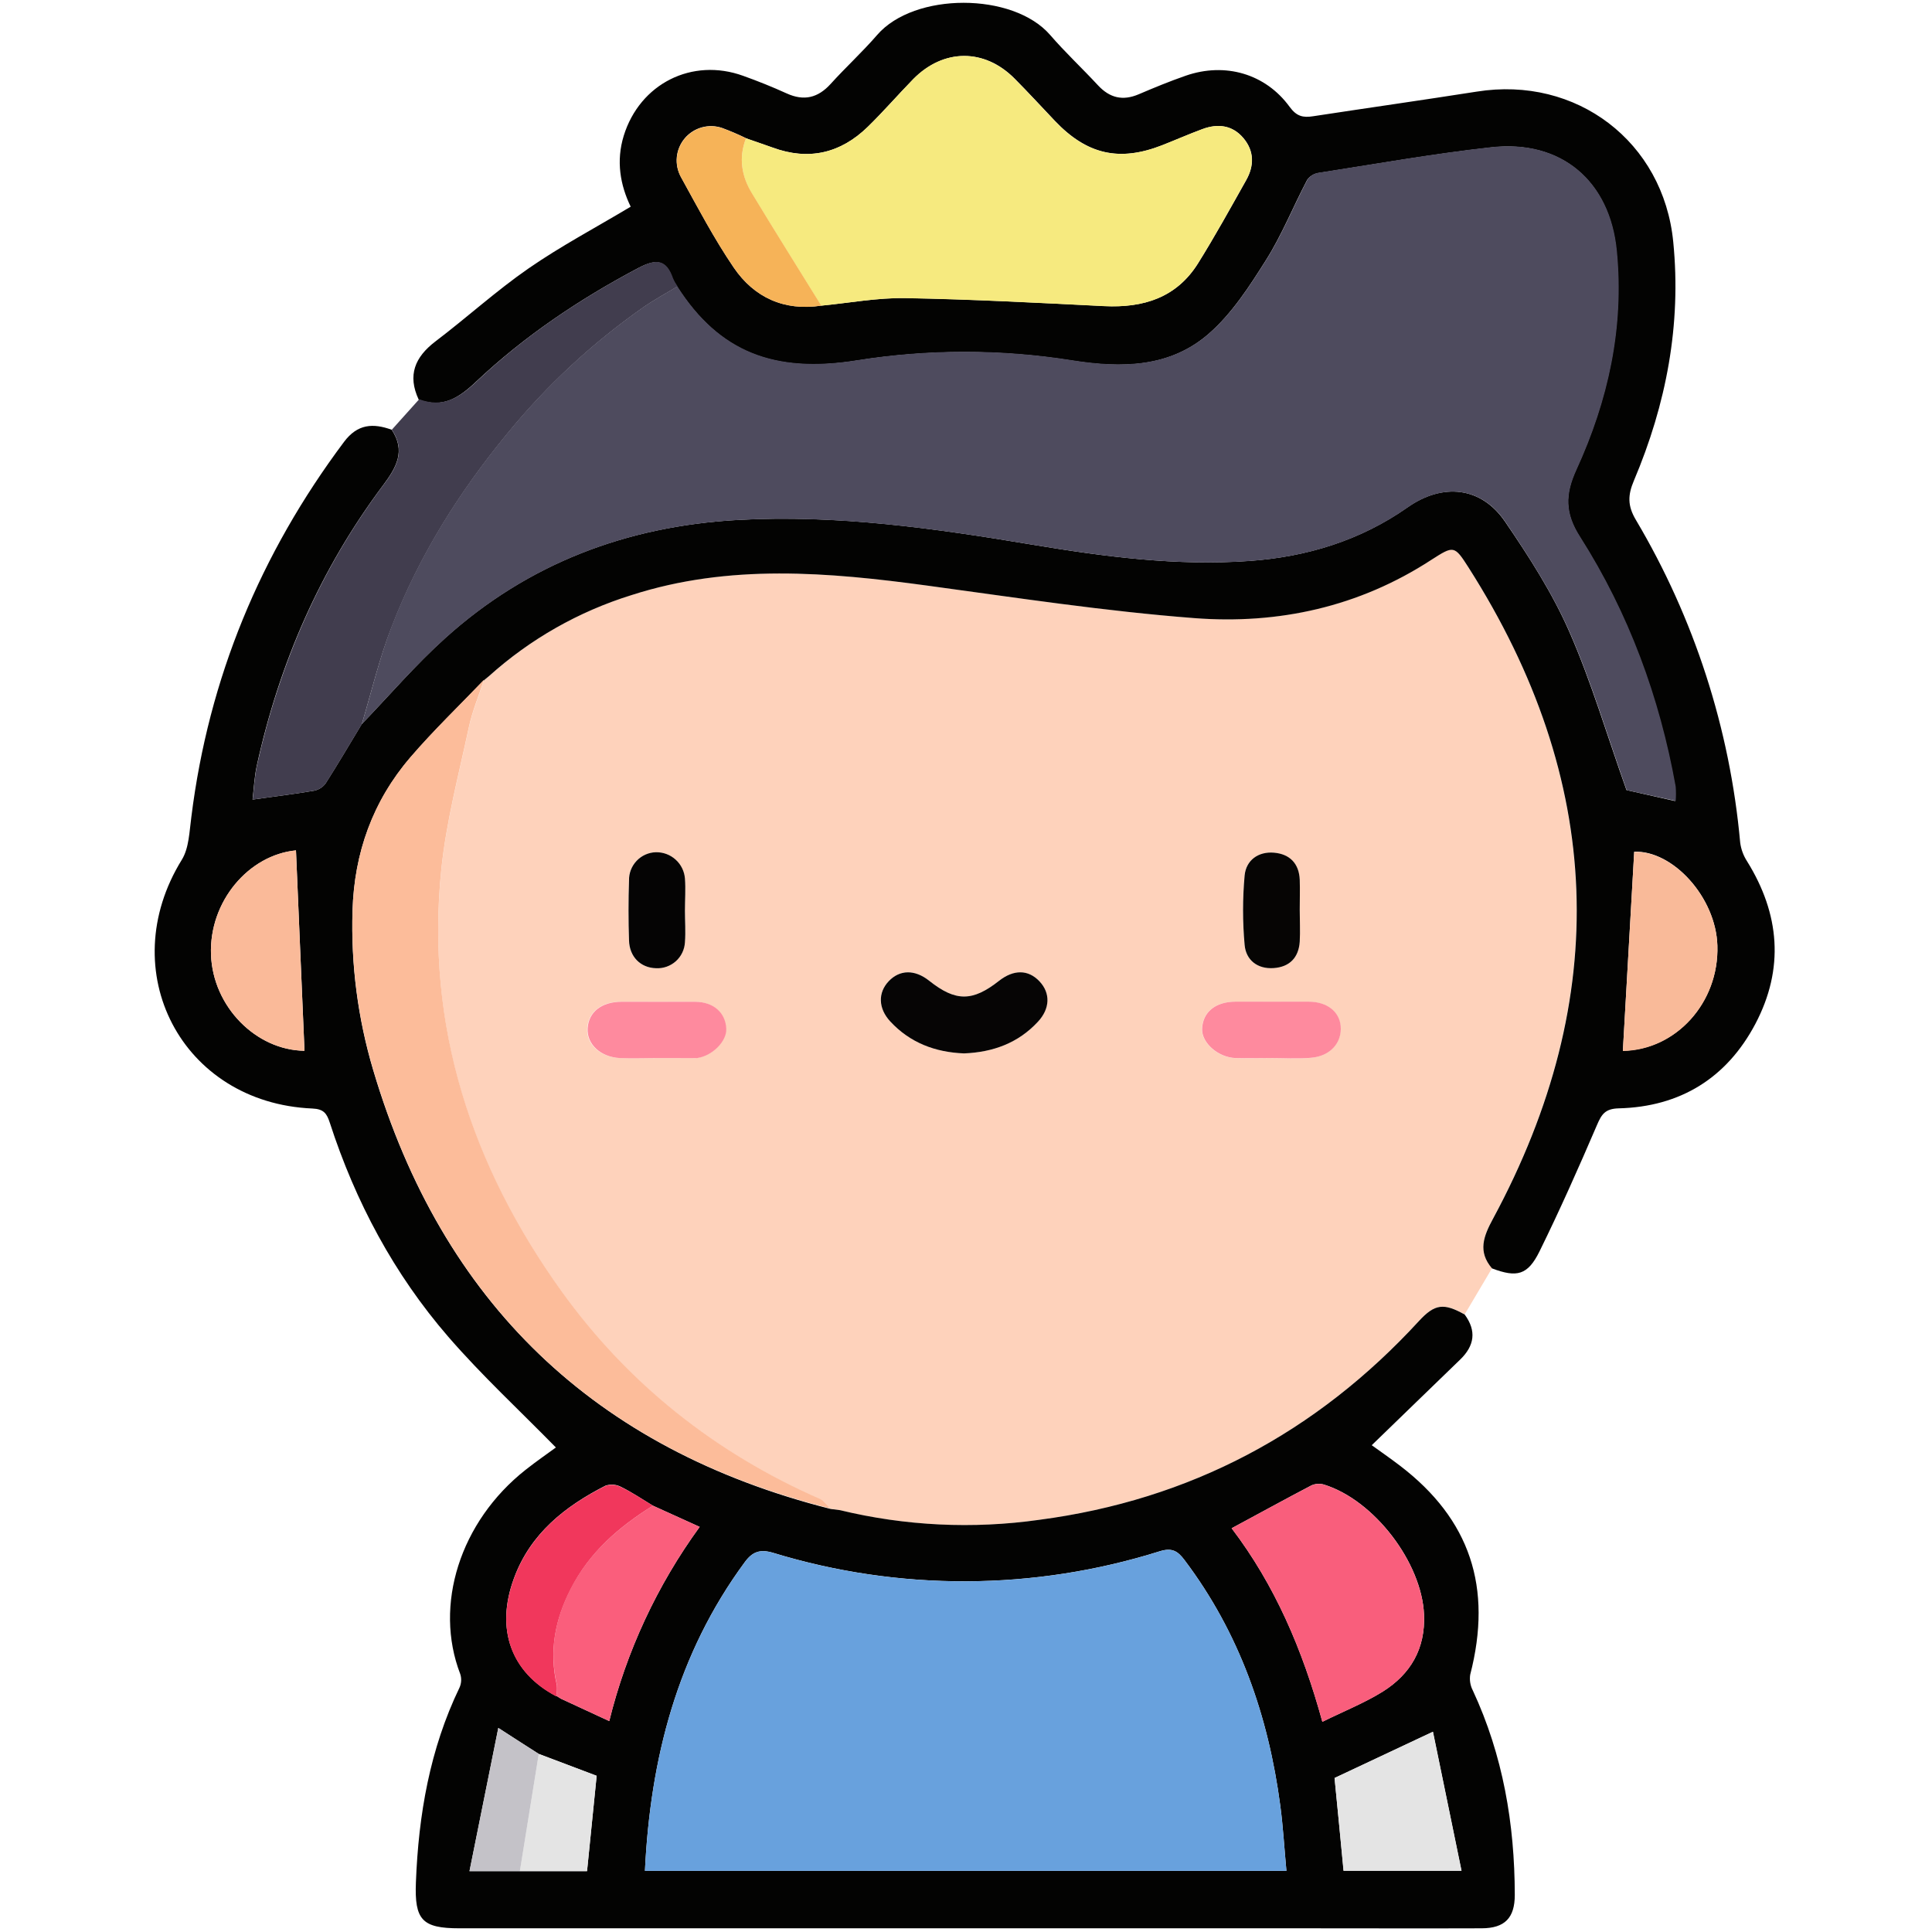
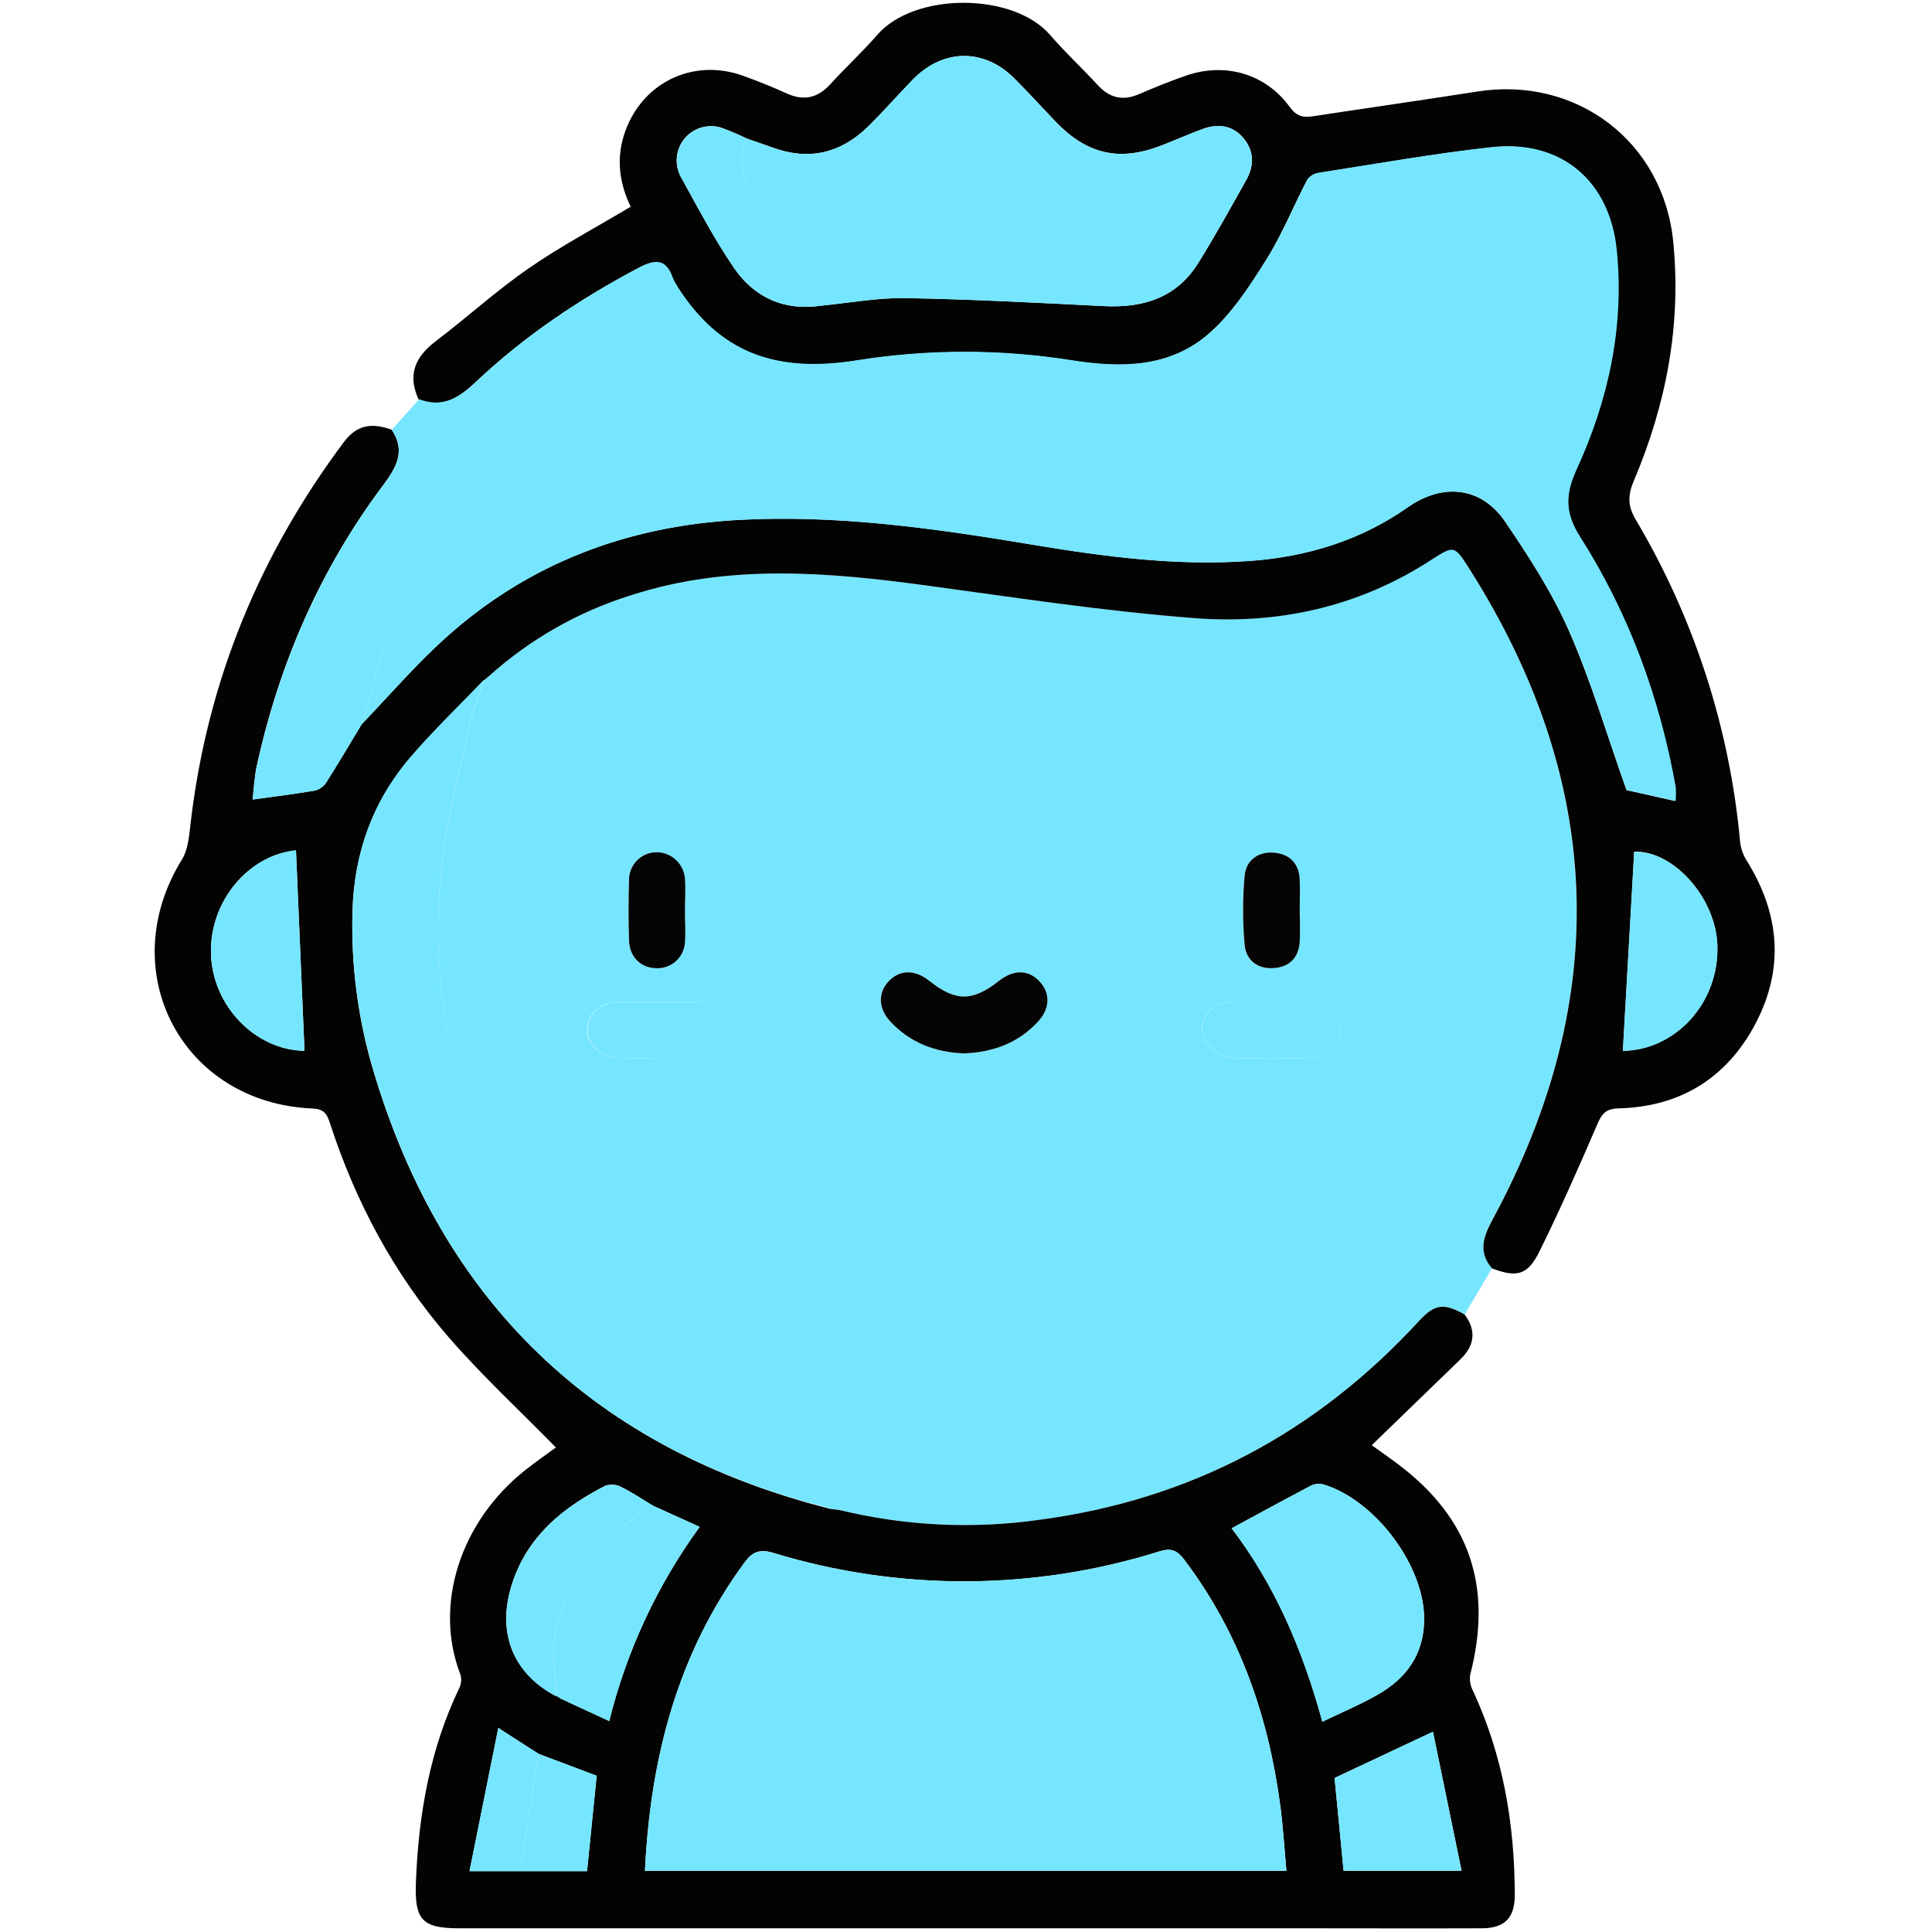
- <svg xmlns="http://www.w3.org/2000/svg" width="81" height="81" viewBox="0 0 81 81" fill="none">
-   <path d="M62.556 53.168C62.173 53.815 61.79 54.461 61.407 55.107C60.529 54.617 60.157 54.654 59.483 55.387C55.18 60.073 49.892 62.878 43.579 63.718C40.791 64.116 37.952 63.98 35.215 63.319L34.85 63.262L34.81 63.254C34.676 63.124 34.563 62.937 34.402 62.872C30.006 60.948 26.354 58.053 23.56 54.176C19.756 48.909 17.835 43.029 18.5 36.481C18.705 34.47 19.234 32.488 19.658 30.502C19.802 29.827 20.076 29.177 20.292 28.516L20.303 28.556V28.515L20.504 28.348C22.224 26.797 24.259 25.636 26.47 24.947C30.569 23.625 34.712 23.985 38.887 24.551C42.607 25.056 46.327 25.625 50.068 25.912C53.592 26.183 56.971 25.437 59.997 23.473C60.938 22.861 60.965 22.839 61.563 23.79C67.231 32.688 67.603 41.796 62.588 51.092C62.2 51.815 61.946 52.465 62.556 53.168ZM40.418 44.164C41.621 44.116 42.682 43.731 43.516 42.832C44.023 42.289 44.037 41.618 43.579 41.138C43.121 40.658 42.496 40.636 41.888 41.116C40.778 41.999 40.065 42 38.957 41.116C38.35 40.632 37.738 40.64 37.264 41.13C36.79 41.62 36.816 42.273 37.324 42.821C38.163 43.722 39.22 44.118 40.418 44.164ZM53.219 44.36C53.796 44.36 54.376 44.398 54.95 44.351C55.765 44.283 56.262 43.717 56.202 43.021C56.15 42.409 55.625 42.002 54.86 41.997C53.836 41.991 52.812 41.991 51.789 41.997C50.945 41.997 50.415 42.439 50.393 43.143C50.376 43.73 51.063 44.335 51.802 44.362C52.279 44.381 52.753 44.36 53.225 44.36H53.219ZM27.541 44.36H29.036C29.089 44.364 29.142 44.364 29.195 44.36C29.829 44.281 30.463 43.664 30.433 43.135C30.406 42.452 29.892 42.003 29.112 41.997C28.089 41.991 27.067 41.991 26.045 41.997C25.204 41.997 24.665 42.428 24.619 43.118C24.582 43.771 25.15 44.313 25.964 44.357C26.505 44.381 27.03 44.359 27.554 44.36H27.541ZM54.487 38.142C54.487 37.722 54.501 37.302 54.487 36.884C54.459 36.199 54.053 35.803 53.409 35.747C52.766 35.692 52.236 36.064 52.176 36.708C52.09 37.674 52.09 38.646 52.176 39.612C52.232 40.246 52.709 40.631 53.39 40.586C54.072 40.542 54.443 40.149 54.487 39.477C54.516 39.035 54.492 38.588 54.492 38.142H54.487ZM28.711 38.168C28.711 37.722 28.746 37.274 28.711 36.831C28.687 36.527 28.547 36.244 28.32 36.039C28.094 35.834 27.798 35.724 27.492 35.73C27.187 35.739 26.897 35.868 26.686 36.09C26.475 36.312 26.361 36.608 26.367 36.914C26.34 37.753 26.34 38.592 26.367 39.431C26.389 40.125 26.854 40.575 27.497 40.593C27.648 40.601 27.8 40.58 27.942 40.529C28.085 40.479 28.217 40.401 28.329 40.301C28.442 40.2 28.534 40.077 28.599 39.941C28.665 39.804 28.703 39.657 28.711 39.505C28.751 39.063 28.716 38.615 28.716 38.168H28.711Z" fill="#FED2BB" />
-   <path d="M35.215 63.314C37.952 63.977 40.79 64.114 43.579 63.718C49.892 62.883 55.18 60.073 59.483 55.392C60.157 54.658 60.529 54.622 61.407 55.112C61.913 55.8 61.818 56.422 61.216 57.003C59.987 58.188 58.765 59.38 57.511 60.591C57.868 60.849 58.288 61.139 58.694 61.449C61.634 63.696 62.585 66.548 61.639 70.212C61.604 70.437 61.642 70.668 61.747 70.87C63.015 73.592 63.503 76.468 63.508 79.445C63.508 80.41 63.089 80.841 62.122 80.845C59.648 80.854 57.175 80.845 54.701 80.845H19.258C17.7 80.845 17.375 80.496 17.437 78.919C17.546 76.085 18.02 73.335 19.265 70.754C19.346 70.574 19.357 70.369 19.295 70.181C18.185 67.302 19.279 63.798 22.038 61.621C22.487 61.266 22.959 60.941 23.306 60.686C21.783 59.131 20.197 57.665 18.791 56.041C16.518 53.413 14.901 50.382 13.828 47.072C13.701 46.684 13.576 46.495 13.091 46.475C7.608 46.236 4.744 40.704 7.622 36.047C7.928 35.551 7.939 34.856 8.023 34.245C8.748 28.431 10.916 23.213 14.421 18.529C14.991 17.767 15.641 17.736 16.421 18.017C17.02 18.908 16.616 19.602 16.06 20.347C13.427 23.863 11.713 27.797 10.77 32.084C10.664 32.56 10.643 33.067 10.588 33.522C11.53 33.39 12.357 33.289 13.176 33.149C13.367 33.109 13.537 32.999 13.652 32.842C14.172 32.027 14.663 31.19 15.164 30.361C16.327 29.152 17.424 27.868 18.669 26.747C22.138 23.62 26.277 22.061 30.916 21.799C35.086 21.563 39.195 22.152 43.291 22.836C46.302 23.338 49.325 23.736 52.384 23.517C54.779 23.346 57.028 22.664 59.017 21.266C60.485 20.238 62.097 20.399 63.1 21.869C64.104 23.338 65.085 24.863 65.795 26.486C66.727 28.61 67.38 30.854 68.191 33.124L70.231 33.584C70.248 33.383 70.248 33.182 70.231 32.981C69.556 29.244 68.269 25.724 66.234 22.52C65.6 21.514 65.608 20.735 66.075 19.697C67.405 16.792 68.08 13.742 67.765 10.515C67.494 7.608 65.462 5.849 62.514 6.182C60.092 6.45 57.687 6.879 55.278 7.253C55.183 7.267 55.092 7.3 55.01 7.35C54.929 7.4 54.858 7.466 54.803 7.545C54.219 8.654 53.75 9.838 53.083 10.897C52.39 11.997 51.656 13.138 50.693 13.982C49.057 15.419 47.03 15.446 44.947 15.118C41.954 14.641 38.905 14.641 35.912 15.118C32.466 15.671 30.147 14.777 28.386 12.019C28.312 11.913 28.248 11.799 28.196 11.68C27.925 10.872 27.488 10.856 26.77 11.233C24.3 12.539 21.994 14.086 19.965 15.998C19.236 16.689 18.556 17.128 17.553 16.751C17.077 15.73 17.394 14.972 18.256 14.314C19.575 13.314 20.804 12.192 22.162 11.252C23.52 10.312 24.983 9.54 26.442 8.665C26.001 7.757 25.825 6.747 26.151 5.69C26.827 3.508 29.016 2.403 31.16 3.18C31.777 3.401 32.387 3.646 32.983 3.917C33.707 4.246 34.291 4.105 34.822 3.522C35.456 2.821 36.159 2.178 36.779 1.461C38.333 -0.331 42.466 -0.33 44.023 1.461C44.657 2.195 45.373 2.864 46.034 3.577C46.526 4.107 47.071 4.238 47.74 3.953C48.408 3.668 49.046 3.405 49.715 3.173C51.36 2.603 53.054 3.086 54.07 4.482C54.362 4.882 54.633 4.939 55.05 4.874C57.336 4.525 59.624 4.2 61.908 3.842C66.096 3.17 69.742 5.942 70.152 10.144C70.496 13.617 69.857 16.95 68.504 20.146C68.244 20.759 68.231 21.203 68.588 21.802C71.034 25.927 72.527 30.547 72.958 35.324C72.994 35.604 73.093 35.872 73.246 36.109C74.62 38.318 74.814 40.61 73.596 42.924C72.395 45.199 70.444 46.404 67.865 46.468C67.293 46.484 67.147 46.717 66.952 47.172C66.188 48.951 65.402 50.724 64.546 52.462C64.05 53.468 63.595 53.571 62.555 53.179C61.946 52.471 62.2 51.826 62.595 51.095C67.61 41.799 67.237 32.691 61.569 23.793C60.971 22.855 60.945 22.872 60.003 23.476C56.977 25.445 53.598 26.186 50.074 25.915C46.334 25.628 42.614 25.059 38.894 24.554C34.727 23.988 30.575 23.628 26.476 24.95C24.262 25.637 22.224 26.796 20.501 28.347L20.299 28.513V28.554L20.288 28.515C19.255 29.594 18.174 30.631 17.202 31.761C15.627 33.596 14.852 35.758 14.779 38.184C14.709 40.445 15.002 42.703 15.648 44.872C18.545 54.622 24.931 60.751 34.807 63.259L34.847 63.267L35.215 63.314ZM22.588 73.534C22.091 73.218 21.591 72.9 20.892 72.444C20.477 74.504 20.089 76.437 19.684 78.448H24.612C24.749 77.091 24.882 75.773 25.015 74.451L22.588 73.534ZM23.321 71.097L23.52 71.22L25.543 72.157C26.267 69.223 27.555 66.458 29.334 64.015L27.373 63.126C26.927 62.856 26.492 62.561 26.028 62.333C25.928 62.283 25.82 62.253 25.709 62.245C25.598 62.238 25.486 62.252 25.381 62.289C23.684 63.156 22.238 64.295 21.552 66.159C20.759 68.294 21.425 70.112 23.319 71.111L23.321 71.097ZM31.277 5.793C30.951 5.634 30.617 5.491 30.276 5.365C30.002 5.271 29.705 5.262 29.426 5.339C29.146 5.416 28.897 5.576 28.709 5.797C28.522 6.018 28.406 6.291 28.376 6.579C28.347 6.868 28.405 7.158 28.543 7.413C29.253 8.697 29.938 10.005 30.762 11.217C31.618 12.473 32.875 13.048 34.432 12.813C35.608 12.701 36.785 12.477 37.96 12.496C40.74 12.546 43.52 12.693 46.299 12.832C47.939 12.913 49.333 12.481 50.236 11.03C50.945 9.894 51.591 8.721 52.248 7.553C52.587 6.952 52.591 6.335 52.132 5.789C51.672 5.242 51.056 5.172 50.409 5.413C49.843 5.624 49.29 5.866 48.729 6.087C46.931 6.79 45.575 6.483 44.229 5.069C43.666 4.479 43.119 3.877 42.541 3.298C41.273 2.018 39.556 2.03 38.285 3.321C37.64 3.978 37.036 4.676 36.383 5.318C35.242 6.427 33.907 6.744 32.393 6.185C32.018 6.052 31.647 5.928 31.277 5.798V5.793ZM53.934 78.437C53.845 77.486 53.794 76.587 53.677 75.704C53.178 71.946 51.968 68.461 49.659 65.402C49.377 65.028 49.139 64.877 48.624 65.037C43.347 66.695 37.692 66.717 32.403 65.099C31.856 64.941 31.545 65.058 31.222 65.497C28.396 69.336 27.267 73.714 27.039 78.434L53.934 78.437ZM51.637 64.073C53.447 66.451 54.609 69.155 55.441 72.186C56.359 71.734 57.213 71.393 57.977 70.918C59.138 70.187 59.765 69.125 59.703 67.689C59.61 65.517 57.621 62.893 55.503 62.239C55.332 62.19 55.148 62.203 54.985 62.274C53.875 62.856 52.782 63.458 51.637 64.073ZM12.766 44.054C12.645 41.217 12.527 38.429 12.409 35.654C10.428 35.846 8.764 37.79 8.846 40.022C8.925 42.214 10.742 44.032 12.766 44.054ZM68.039 44.054C70.258 44.018 72.076 42.038 72.002 39.642C71.94 37.614 70.13 35.646 68.515 35.708C68.356 38.486 68.199 41.247 68.039 44.064V44.054ZM55.952 74.543C56.075 75.811 56.204 77.125 56.332 78.432H61.277C60.865 76.43 60.471 74.508 60.079 72.604L55.952 74.543Z" fill="#030302" />
-   <path d="M15.169 30.361C14.668 31.19 14.177 32.027 13.657 32.842C13.541 32.999 13.372 33.109 13.181 33.149C12.362 33.289 11.534 33.39 10.593 33.522C10.648 33.067 10.669 32.571 10.775 32.084C11.726 27.805 13.432 23.863 16.064 20.347C16.621 19.604 17.025 18.908 16.426 18.017L17.575 16.738C18.578 17.115 19.258 16.676 19.987 15.985C22.016 14.067 24.322 12.527 26.792 11.22C27.503 10.843 27.941 10.859 28.218 11.667C28.27 11.787 28.334 11.9 28.409 12.007C27.924 12.301 27.421 12.571 26.957 12.896C24.836 14.384 22.928 16.155 21.287 18.16C19.266 20.609 17.578 23.289 16.429 26.264C15.906 27.592 15.579 28.993 15.169 30.361Z" fill="#413D4E" />
-   <path d="M34.81 63.243C24.936 60.753 18.549 54.624 15.651 44.856C15.005 42.688 14.712 40.429 14.782 38.168C14.855 35.742 15.63 33.581 17.206 31.745C18.177 30.615 19.258 29.578 20.292 28.499C20.076 29.16 19.802 29.81 19.658 30.485C19.234 32.471 18.707 34.447 18.5 36.464C17.835 43.011 19.768 48.892 23.56 54.159C26.354 58.036 30.006 60.93 34.402 62.855C34.563 62.937 34.676 63.119 34.81 63.243Z" fill="#FCBC9A" />
-   <path d="M40.418 44.164C39.214 44.118 38.157 43.722 37.324 42.824C36.816 42.276 36.803 41.614 37.264 41.133C37.725 40.653 38.35 40.636 38.957 41.119C40.066 42 40.773 41.999 41.888 41.119C42.496 40.643 43.108 40.643 43.579 41.141C44.05 41.639 44.023 42.292 43.516 42.836C42.688 43.731 41.628 44.116 40.418 44.164Z" fill="#060505" />
-   <path d="M53.225 44.36C52.75 44.36 52.274 44.373 51.808 44.36C51.07 44.333 50.382 43.726 50.399 43.142C50.422 42.438 50.951 41.999 51.796 41.995C52.819 41.995 53.842 41.995 54.866 41.995C55.632 41.995 56.156 42.408 56.209 43.019C56.269 43.72 55.771 44.287 54.956 44.349C54.383 44.397 53.802 44.359 53.225 44.359V44.36Z" fill="#FE8A9E" />
-   <path d="M27.554 44.359C27.03 44.359 26.505 44.383 25.982 44.359C25.167 44.314 24.6 43.772 24.636 43.119C24.676 42.43 25.215 42.002 26.063 41.999C27.086 41.999 28.108 41.999 29.13 41.999C29.91 41.999 30.423 42.454 30.45 43.137C30.472 43.666 29.849 44.283 29.212 44.362C29.159 44.365 29.107 44.365 29.054 44.362L27.554 44.359Z" fill="#FE8A9E" />
-   <path d="M54.492 38.142C54.492 38.588 54.516 39.035 54.492 39.478C54.447 40.149 54.067 40.542 53.395 40.588C52.723 40.634 52.236 40.254 52.181 39.613C52.094 38.647 52.094 37.675 52.181 36.709C52.241 36.064 52.756 35.692 53.414 35.749C54.072 35.806 54.463 36.201 54.492 36.885C54.506 37.302 54.492 37.724 54.492 38.142Z" fill="#060504" />
-   <path d="M28.716 38.168C28.716 38.615 28.751 39.063 28.716 39.505C28.708 39.657 28.67 39.804 28.604 39.941C28.539 40.077 28.447 40.2 28.334 40.301C28.221 40.401 28.09 40.479 27.947 40.529C27.804 40.58 27.653 40.601 27.502 40.593C26.858 40.575 26.392 40.117 26.372 39.431C26.344 38.593 26.344 37.754 26.372 36.914C26.365 36.608 26.48 36.312 26.691 36.09C26.902 35.868 27.191 35.739 27.497 35.73C27.802 35.724 28.099 35.834 28.325 36.039C28.552 36.244 28.692 36.527 28.716 36.831C28.751 37.274 28.716 37.724 28.716 38.168Z" fill="#050404" />
-   <path d="M35.215 63.314L34.85 63.257L35.215 63.314Z" fill="#FCBC9A" />
-   <path d="M20.299 28.51L20.501 28.344L20.299 28.51Z" fill="#FCBC9A" />
-   <path d="M15.169 30.361C15.579 28.993 15.906 27.592 16.418 26.264C17.567 23.289 19.255 20.609 21.276 18.16C22.917 16.155 24.825 14.384 26.946 12.896C27.41 12.571 27.913 12.302 28.398 12.007C30.159 14.765 32.477 15.652 35.923 15.105C38.916 14.628 41.965 14.628 44.958 15.105C47.041 15.434 49.068 15.406 50.704 13.969C51.666 13.126 52.401 11.984 53.094 10.884C53.761 9.826 54.23 8.645 54.814 7.532C54.869 7.454 54.94 7.388 55.021 7.337C55.103 7.287 55.194 7.254 55.289 7.24C57.698 6.866 60.103 6.437 62.525 6.169C65.471 5.842 67.505 7.595 67.787 10.51C68.104 13.738 67.427 16.787 66.097 19.692C65.622 20.731 65.609 21.509 66.256 22.515C68.291 25.717 69.585 29.238 70.254 32.977C70.27 33.177 70.27 33.379 70.254 33.579L68.199 33.127C67.394 30.858 66.735 28.613 65.803 26.489C65.089 24.866 64.108 23.343 63.108 21.872C62.108 20.401 60.493 20.241 59.025 21.27C57.036 22.668 54.787 23.349 52.392 23.52C49.333 23.739 46.31 23.341 43.298 22.839C39.203 22.156 35.094 21.571 30.924 21.802C26.286 22.064 22.146 23.623 18.677 26.751C17.435 27.868 16.326 29.152 15.169 30.361Z" fill="#4E4B5E" />
-   <path d="M53.934 78.437H27.039C27.267 73.717 28.396 69.339 31.222 65.5C31.539 65.061 31.856 64.94 32.403 65.102C37.692 66.72 43.347 66.698 48.624 65.04C49.139 64.882 49.377 65.031 49.659 65.405C51.968 68.461 53.178 71.946 53.677 75.708C53.794 76.587 53.845 77.48 53.934 78.437Z" fill="#68A1DD" />
-   <path d="M31.277 5.798C31.647 5.928 32.021 6.052 32.387 6.188C33.901 6.744 35.24 6.43 36.377 5.321C37.036 4.687 37.645 3.982 38.279 3.324C39.547 2.03 41.266 2.021 42.534 3.302C43.11 3.88 43.66 4.482 44.222 5.072C45.568 6.486 46.925 6.793 48.722 6.09C49.283 5.869 49.832 5.627 50.403 5.416C51.049 5.175 51.659 5.24 52.125 5.792C52.591 6.343 52.58 6.955 52.241 7.556C51.585 8.724 50.938 9.897 50.23 11.033C49.326 12.484 47.933 12.916 46.292 12.836C43.514 12.696 40.734 12.549 37.954 12.5C36.779 12.479 35.602 12.703 34.425 12.817C33.457 11.251 32.48 9.691 31.525 8.119C31.09 7.393 30.962 6.616 31.277 5.798Z" fill="#F6EA7F" />
-   <path d="M51.637 64.073C52.779 63.458 53.875 62.856 54.983 62.278C55.147 62.206 55.33 62.194 55.502 62.243C57.619 62.896 59.608 65.52 59.702 67.692C59.764 69.128 59.136 70.19 57.976 70.921C57.215 71.396 56.361 71.734 55.44 72.189C54.609 69.155 53.447 66.454 51.637 64.073Z" fill="#F95E7C" />
-   <path d="M27.373 63.126L29.334 64.015C27.555 66.458 26.267 69.223 25.543 72.157L23.52 71.22L23.321 71.097V71.106C23.352 70.95 23.36 70.79 23.346 70.631C23.015 69.204 23.275 67.877 23.931 66.598C24.711 65.08 25.95 64.015 27.373 63.126Z" fill="#FA5E7C" />
-   <path d="M12.766 44.054C10.742 44.032 8.925 42.214 8.846 40.019C8.767 37.787 10.431 35.842 12.409 35.651C12.522 38.429 12.645 41.211 12.766 44.054Z" fill="#FABA99" />
-   <path d="M68.039 44.064C68.198 41.252 68.356 38.491 68.515 35.717C70.133 35.655 71.943 37.619 72.002 39.651C72.076 42.043 70.265 44.023 68.039 44.064Z" fill="#F9BA99" />
-   <path d="M55.952 74.543L60.073 72.604C60.464 74.506 60.865 76.43 61.271 78.432H56.326C56.207 77.125 56.078 75.804 55.952 74.543Z" fill="#E4E4E4" />
-   <path d="M27.373 63.126C25.947 64.015 24.711 65.08 23.929 66.613C23.273 67.892 23.013 69.222 23.344 70.645C23.359 70.804 23.35 70.964 23.319 71.121C21.417 70.122 20.764 68.304 21.552 66.169C22.238 64.305 23.684 63.157 25.381 62.298C25.486 62.262 25.598 62.247 25.709 62.255C25.82 62.263 25.928 62.292 26.028 62.343C26.492 62.561 26.927 62.856 27.373 63.126Z" fill="#F1375C" />
-   <path d="M31.277 5.798C30.96 6.616 31.09 7.393 31.533 8.117C32.484 9.689 33.465 11.249 34.433 12.815C32.877 13.05 31.62 12.474 30.764 11.219C29.938 10.009 29.253 8.702 28.545 7.415C28.408 7.16 28.351 6.871 28.381 6.583C28.411 6.296 28.527 6.024 28.714 5.804C28.9 5.583 29.149 5.424 29.427 5.347C29.705 5.269 30 5.277 30.274 5.37C30.616 5.496 30.95 5.639 31.277 5.798V5.798Z" fill="#F6B358" />
-   <path d="M22.588 73.534L25.015 74.451C24.882 75.773 24.749 77.091 24.612 78.448H21.794L22.588 73.534Z" fill="#E4E4E4" />
-   <path d="M22.588 73.534L21.796 78.448H19.684C20.089 76.437 20.477 74.509 20.892 72.444C21.591 72.892 22.091 73.213 22.588 73.534Z" fill="#C4C2C8" />
-   <path d="M23.321 71.097L23.52 71.22L23.321 71.097Z" fill="#F1375C" />
+ <svg xmlns="http://www.w3.org/2000/svg" width="84" height="84" viewBox="0 0 84 84" fill="none">
+   <path d="M64.874 55.138C64.476 55.808 64.078 56.478 63.682 57.148C62.771 56.64 62.385 56.678 61.686 57.439C57.224 62.298 51.74 65.207 45.193 66.078C42.301 66.49 39.358 66.35 36.519 65.664L36.141 65.605L36.1 65.597C35.96 65.462 35.843 65.268 35.676 65.201C31.118 63.205 27.33 60.204 24.433 56.183C20.488 50.721 18.495 44.623 19.186 37.832C19.398 35.746 19.947 33.692 20.386 31.632C20.535 30.932 20.82 30.258 21.043 29.573L21.055 29.614V29.571L21.263 29.398C23.047 27.789 25.157 26.586 27.45 25.871C31.701 24.5 35.998 24.873 40.328 25.46C44.185 25.984 48.043 26.574 51.922 26.872C55.577 27.153 59.081 26.379 62.219 24.342C63.195 23.708 63.223 23.685 63.843 24.671C69.721 33.899 70.107 43.344 64.906 52.984C64.504 53.734 64.241 54.408 64.874 55.138ZM41.915 45.8C43.163 45.75 44.263 45.351 45.127 44.419C45.653 43.855 45.668 43.16 45.193 42.662C44.718 42.164 44.07 42.141 43.439 42.639C42.288 43.554 41.549 43.556 40.4 42.639C39.77 42.137 39.136 42.145 38.644 42.653C38.153 43.161 38.179 43.839 38.707 44.407C39.576 45.341 40.673 45.752 41.915 45.8ZM55.19 46.003C55.788 46.003 56.39 46.043 56.985 45.993C57.83 45.923 58.346 45.336 58.284 44.614C58.23 43.98 57.685 43.557 56.892 43.553C55.83 43.546 54.768 43.546 53.708 43.553C52.831 43.553 52.282 44.011 52.259 44.741C52.241 45.349 52.955 45.977 53.721 46.005C54.215 46.025 54.707 46.003 55.197 46.003H55.19ZM28.562 46.003H30.112C30.166 46.007 30.221 46.007 30.276 46.003C30.933 45.921 31.591 45.282 31.56 44.733C31.532 44.024 30.999 43.559 30.191 43.553C29.13 43.546 28.07 43.546 27.01 43.553C26.137 43.553 25.578 44 25.531 44.715C25.493 45.392 26.081 45.954 26.926 46C27.487 46.025 28.031 46.002 28.575 46.003H28.562ZM56.505 39.555C56.505 39.119 56.52 38.684 56.505 38.25C56.476 37.54 56.055 37.129 55.387 37.071C54.72 37.014 54.171 37.4 54.109 38.067C54.019 39.069 54.019 40.077 54.109 41.079C54.166 41.736 54.661 42.136 55.368 42.09C56.075 42.044 56.459 41.636 56.505 40.939C56.535 40.48 56.51 40.017 56.51 39.555H56.505ZM29.775 39.581C29.775 39.119 29.811 38.654 29.775 38.196C29.749 37.88 29.604 37.586 29.369 37.374C29.134 37.161 28.827 37.047 28.511 37.053C28.194 37.063 27.893 37.197 27.674 37.427C27.456 37.657 27.337 37.964 27.344 38.281C27.315 39.151 27.315 40.021 27.344 40.891C27.367 41.611 27.848 42.078 28.516 42.096C28.672 42.105 28.829 42.083 28.977 42.031C29.125 41.978 29.262 41.898 29.379 41.793C29.496 41.688 29.591 41.562 29.659 41.42C29.727 41.279 29.766 41.125 29.775 40.969C29.816 40.51 29.78 40.045 29.78 39.581H29.775Z" fill="#76E6FF" />
+   <path d="M36.519 65.659C39.358 66.347 42.301 66.489 45.193 66.078C51.74 65.212 57.224 62.298 61.686 57.444C62.385 56.683 62.771 56.645 63.682 57.153C64.206 57.866 64.108 58.512 63.483 59.114C62.209 60.343 60.942 61.579 59.641 62.835C60.011 63.103 60.447 63.404 60.868 63.724C63.917 66.055 64.903 69.012 63.922 72.813C63.886 73.046 63.925 73.285 64.034 73.495C65.349 76.317 65.855 79.301 65.86 82.388C65.86 83.388 65.426 83.836 64.423 83.839C61.857 83.849 59.293 83.839 56.727 83.839H19.971C18.356 83.839 18.019 83.477 18.083 81.842C18.196 78.903 18.688 76.051 19.978 73.375C20.062 73.187 20.074 72.975 20.009 72.78C18.859 69.795 19.993 66.16 22.855 63.904C23.32 63.535 23.81 63.199 24.169 62.934C22.59 61.321 20.945 59.801 19.486 58.116C17.129 55.391 15.453 52.248 14.34 48.816C14.209 48.413 14.079 48.218 13.576 48.196C7.89 47.948 4.92 42.211 7.905 37.382C8.222 36.867 8.233 36.148 8.321 35.513C9.072 29.484 11.32 24.073 14.955 19.215C15.546 18.425 16.22 18.393 17.029 18.684C17.651 19.608 17.231 20.328 16.654 21.101C13.924 24.747 12.147 28.826 11.169 33.273C11.059 33.766 11.038 34.292 10.98 34.763C11.957 34.627 12.815 34.522 13.664 34.377C13.862 34.335 14.038 34.222 14.158 34.058C14.697 33.213 15.206 32.346 15.726 31.486C16.932 30.232 18.07 28.9 19.36 27.738C22.958 24.495 27.25 22.878 32.061 22.606C36.386 22.361 40.646 22.973 44.894 23.681C48.017 24.202 51.151 24.615 54.324 24.388C56.808 24.211 59.14 23.504 61.203 22.054C62.725 20.987 64.397 21.155 65.437 22.679C66.478 24.202 67.495 25.784 68.232 27.467C69.198 29.669 69.875 31.997 70.717 34.351L72.832 34.828C72.849 34.62 72.849 34.411 72.832 34.203C72.132 30.327 70.797 26.676 68.687 23.354C68.029 22.311 68.038 21.503 68.522 20.427C69.902 17.414 70.602 14.251 70.275 10.905C69.994 7.89 67.886 6.065 64.829 6.411C62.317 6.688 59.824 7.134 57.325 7.522C57.227 7.536 57.133 7.57 57.048 7.622C56.963 7.674 56.89 7.743 56.832 7.824C56.227 8.975 55.741 10.203 55.049 11.301C54.331 12.441 53.569 13.625 52.57 14.499C50.874 15.99 48.771 16.018 46.611 15.678C43.508 15.183 40.346 15.183 37.242 15.678C33.669 16.252 31.264 15.325 29.438 12.464C29.36 12.354 29.294 12.236 29.241 12.113C28.959 11.274 28.506 11.258 27.761 11.649C25.2 13.004 22.808 14.608 20.704 16.59C19.948 17.307 19.243 17.762 18.203 17.371C17.71 16.312 18.038 15.527 18.933 14.845C20.3 13.807 21.574 12.644 22.983 11.669C24.391 10.694 25.909 9.894 27.421 8.986C26.964 8.044 26.781 6.997 27.12 5.901C27.82 3.638 30.09 2.492 32.314 3.297C32.954 3.527 33.587 3.781 34.205 4.062C34.956 4.404 35.561 4.257 36.111 3.652C36.769 2.926 37.499 2.259 38.141 1.516C39.752 -0.344 44.039 -0.342 45.653 1.516C46.311 2.277 47.054 2.97 47.739 3.71C48.249 4.259 48.814 4.395 49.508 4.099C50.201 3.804 50.862 3.531 51.556 3.291C53.262 2.699 55.019 3.2 56.073 4.648C56.375 5.063 56.656 5.122 57.089 5.054C59.459 4.693 61.833 4.356 64.201 3.984C68.544 3.287 72.325 6.162 72.75 10.52C73.107 14.121 72.445 17.578 71.041 20.892C70.771 21.528 70.758 21.988 71.128 22.61C73.665 26.888 75.213 31.679 75.66 36.632C75.698 36.922 75.8 37.2 75.959 37.446C77.384 39.737 77.585 42.114 76.322 44.514C75.076 46.873 73.053 48.122 70.378 48.19C69.785 48.206 69.634 48.448 69.431 48.919C68.639 50.764 67.824 52.603 66.936 54.404C66.422 55.448 65.95 55.555 64.872 55.149C64.241 54.414 64.504 53.745 64.913 52.988C70.114 43.347 69.727 33.902 63.849 24.674C63.23 23.701 63.202 23.719 62.225 24.345C59.087 26.387 55.583 27.156 51.929 26.875C48.05 26.578 44.192 25.988 40.334 25.463C36.013 24.876 31.708 24.503 27.457 25.874C25.161 26.586 23.047 27.788 21.26 29.397L21.051 29.569V29.612L21.04 29.571C19.968 30.69 18.847 31.765 17.84 32.937C16.206 34.841 15.402 37.083 15.326 39.598C15.254 41.943 15.558 44.285 16.227 46.534C19.232 56.645 25.855 63.001 36.096 65.602L36.138 65.61L36.519 65.659ZM23.425 76.258C22.909 75.929 22.391 75.6 21.666 75.127C21.235 77.264 20.833 79.268 20.414 81.354H25.524C25.665 79.947 25.803 78.579 25.942 77.208L23.425 76.258ZM24.184 73.73L24.391 73.858L26.489 74.83C27.24 71.787 28.575 68.919 30.421 66.386L28.387 65.464C27.924 65.184 27.474 64.878 26.992 64.642C26.889 64.59 26.776 64.559 26.661 64.551C26.546 64.543 26.43 64.558 26.321 64.596C24.561 65.495 23.062 66.677 22.35 68.61C21.528 70.824 22.218 72.709 24.183 73.745L24.184 73.73ZM32.436 6.008C32.097 5.843 31.75 5.695 31.397 5.564C31.113 5.466 30.805 5.457 30.516 5.537C30.226 5.617 29.967 5.782 29.773 6.012C29.578 6.241 29.458 6.524 29.427 6.823C29.397 7.122 29.457 7.424 29.6 7.688C30.337 9.019 31.047 10.375 31.902 11.633C32.789 12.935 34.093 13.531 35.707 13.288C36.927 13.171 38.148 12.94 39.366 12.959C42.249 13.01 45.132 13.163 48.014 13.308C49.715 13.392 51.16 12.943 52.097 11.439C52.831 10.26 53.502 9.044 54.183 7.832C54.534 7.209 54.539 6.57 54.063 6.003C53.586 5.436 52.947 5.364 52.276 5.613C51.689 5.832 51.115 6.083 50.533 6.312C48.669 7.042 47.262 6.723 45.867 5.257C45.283 4.645 44.716 4.021 44.116 3.421C42.801 2.092 41.021 2.106 39.703 3.444C39.034 4.126 38.408 4.849 37.73 5.515C36.547 6.665 35.163 6.994 33.593 6.414C33.203 6.276 32.819 6.148 32.436 6.013V6.008ZM55.931 81.342C55.84 80.356 55.787 79.424 55.665 78.508C55.147 74.611 53.893 70.996 51.498 67.824C51.206 67.436 50.959 67.28 50.425 67.446C44.953 69.166 39.088 69.188 33.603 67.51C33.036 67.346 32.714 67.467 32.378 67.923C29.448 71.904 28.277 76.444 28.041 81.339L55.931 81.342ZM53.55 66.447C55.427 68.912 56.632 71.716 57.495 74.859C58.446 74.391 59.332 74.037 60.125 73.544C61.328 72.786 61.979 71.685 61.915 70.196C61.818 67.944 59.755 65.222 57.559 64.545C57.381 64.494 57.191 64.507 57.021 64.581C55.871 65.184 54.736 65.809 53.55 66.447ZM13.239 45.686C13.114 42.744 12.991 39.852 12.869 36.974C10.814 37.173 9.088 39.19 9.174 41.504C9.256 43.778 11.14 45.663 13.239 45.686ZM70.559 45.686C72.86 45.648 74.746 43.595 74.668 41.11C74.604 39.008 72.727 36.966 71.052 37.03C70.888 39.912 70.725 42.775 70.559 45.696V45.686ZM58.024 77.303C58.152 78.618 58.285 79.981 58.419 81.337H63.547C63.12 79.261 62.71 77.267 62.304 75.293L58.024 77.303Z" fill="#030302" />
+   <path d="M15.731 31.486C15.211 32.346 14.702 33.213 14.162 34.058C14.043 34.222 13.867 34.335 13.669 34.377C12.819 34.522 11.961 34.627 10.985 34.763C11.043 34.292 11.064 33.777 11.174 33.273C12.16 28.834 13.929 24.747 16.659 21.101C17.236 20.33 17.655 19.608 17.034 18.684L18.226 17.358C19.266 17.749 19.971 17.294 20.727 16.577C22.831 14.588 25.223 12.991 27.784 11.636C28.522 11.245 28.976 11.261 29.264 12.1C29.317 12.223 29.383 12.341 29.461 12.451C28.958 12.757 28.437 13.037 27.955 13.373C25.756 14.917 23.777 16.753 22.075 18.832C19.98 21.372 18.229 24.151 17.037 27.237C16.495 28.614 16.156 30.067 15.731 31.486Z" fill="#76E6FF" />
+   <path d="M36.1 65.585C25.859 63.003 19.236 56.648 16.23 46.518C15.561 44.269 15.257 41.927 15.329 39.581C15.405 37.066 16.209 34.824 17.843 32.921C18.85 31.749 19.971 30.674 21.043 29.554C20.82 30.24 20.535 30.914 20.386 31.614C19.947 33.674 19.399 35.723 19.186 37.814C18.495 44.605 20.501 50.703 24.433 56.165C27.331 60.185 31.118 63.187 35.676 65.183C35.843 65.268 35.96 65.457 36.1 65.585Z" fill="#76E6FF" />
+   <path d="M41.915 45.8C40.666 45.752 39.57 45.341 38.707 44.41C38.179 43.842 38.166 43.155 38.644 42.657C39.123 42.159 39.77 42.141 40.4 42.642C41.55 43.556 42.283 43.554 43.439 42.642C44.07 42.149 44.705 42.149 45.193 42.665C45.681 43.181 45.653 43.858 45.127 44.422C44.269 45.351 43.169 45.75 41.915 45.8Z" fill="#060505" />
+   <path d="M55.197 46.003C54.704 46.003 54.211 46.017 53.727 46.003C52.961 45.975 52.248 45.346 52.266 44.739C52.289 44.01 52.838 43.554 53.714 43.551C54.775 43.551 55.836 43.551 56.898 43.551C57.692 43.551 58.236 43.978 58.29 44.613C58.353 45.339 57.837 45.928 56.992 45.992C56.397 46.041 55.795 46.002 55.197 46.002V46.003Z" fill="#76E6FF" />
+   <path d="M28.575 46.002C28.031 46.002 27.487 46.026 26.944 46.002C26.099 45.956 25.511 45.394 25.549 44.716C25.59 44.001 26.149 43.557 27.028 43.554C28.089 43.554 29.149 43.554 30.209 43.554C31.017 43.554 31.55 44.026 31.578 44.734C31.601 45.283 30.955 45.923 30.294 46.005C30.239 46.008 30.184 46.008 30.13 46.005L28.575 46.002Z" fill="#76E6FF" />
+   <path d="M56.51 39.555C56.51 40.017 56.535 40.48 56.51 40.941C56.464 41.636 56.07 42.044 55.373 42.091C54.676 42.139 54.171 41.744 54.114 41.08C54.024 40.078 54.024 39.071 54.114 38.069C54.176 37.4 54.71 37.014 55.392 37.073C56.075 37.132 56.48 37.541 56.51 38.252C56.525 38.684 56.51 39.121 56.51 39.555Z" fill="#060504" />
+   <path d="M29.78 39.581C29.78 40.045 29.816 40.51 29.78 40.969C29.771 41.125 29.732 41.279 29.664 41.42C29.596 41.562 29.501 41.688 29.384 41.793C29.267 41.898 29.13 41.978 28.982 42.031C28.834 42.083 28.677 42.105 28.52 42.096C27.853 42.078 27.37 41.603 27.349 40.891C27.32 40.022 27.32 39.152 27.349 38.281C27.342 37.964 27.461 37.657 27.679 37.427C27.898 37.197 28.198 37.063 28.516 37.053C28.832 37.047 29.139 37.161 29.374 37.374C29.609 37.586 29.754 37.88 29.78 38.196C29.816 38.654 29.78 39.121 29.78 39.581Z" fill="#050404" />
+   <path d="M36.519 65.659L36.141 65.6L36.519 65.659Z" fill="#76E6FF" />
+   <path d="M21.051 29.566L21.26 29.393L21.051 29.566Z" fill="#76E6FF" />
+   <path d="M15.731 31.486C16.156 30.067 16.495 28.614 17.026 27.237C18.218 24.151 19.968 21.372 22.064 18.832C23.766 16.753 25.744 14.917 27.944 13.373C28.425 13.037 28.946 12.757 29.449 12.451C31.275 15.311 33.68 16.232 37.254 15.665C40.357 15.17 43.52 15.17 46.623 15.665C48.783 16.005 50.885 15.977 52.582 14.486C53.579 13.612 54.342 12.428 55.06 11.288C55.752 10.19 56.239 8.965 56.844 7.811C56.901 7.73 56.974 7.661 57.059 7.609C57.144 7.557 57.239 7.523 57.337 7.509C59.835 7.121 62.329 6.675 64.841 6.397C67.896 6.059 70.005 7.877 70.298 10.9C70.626 14.246 69.925 17.409 68.546 20.422C68.052 21.498 68.039 22.305 68.71 23.349C70.82 26.67 72.162 30.32 72.855 34.198C72.872 34.406 72.872 34.615 72.855 34.823L70.725 34.354C69.89 32 69.206 29.673 68.24 27.47C67.5 25.787 66.483 24.207 65.445 22.682C64.408 21.157 62.733 20.991 61.211 22.057C59.148 23.507 56.816 24.214 54.332 24.391C51.16 24.618 48.025 24.206 44.902 23.685C40.655 22.976 36.394 22.37 32.069 22.61C27.26 22.881 22.966 24.498 19.368 27.741C18.081 28.9 16.93 30.232 15.731 31.486Z" fill="#76E6FF" />
+   <path d="M55.931 81.342H28.041C28.277 76.447 29.448 71.907 32.378 67.926C32.707 67.471 33.036 67.346 33.603 67.513C39.088 69.191 44.953 69.169 50.425 67.449C50.959 67.285 51.206 67.439 51.498 67.827C53.893 70.996 55.147 74.611 55.665 78.511C55.787 79.424 55.84 80.349 55.931 81.342Z" fill="#76E6FF" />
+   <path d="M32.436 6.013C32.819 6.148 33.207 6.276 33.587 6.417C35.156 6.994 36.545 6.669 37.724 5.518C38.408 4.861 39.039 4.129 39.696 3.447C41.011 2.106 42.795 2.096 44.11 3.424C44.706 4.024 45.277 4.649 45.86 5.26C47.256 6.726 48.663 7.045 50.527 6.315C51.109 6.087 51.678 5.835 52.269 5.617C52.94 5.367 53.573 5.434 54.056 6.006C54.539 6.578 54.528 7.213 54.176 7.836C53.495 9.047 52.825 10.264 52.09 11.442C51.153 12.946 49.708 13.395 48.007 13.311C45.126 13.166 42.242 13.014 39.359 12.963C38.141 12.941 36.92 13.173 35.7 13.291C34.696 11.667 33.684 10.05 32.692 8.419C32.242 7.666 32.109 6.861 32.436 6.013Z" fill="#76E6FF" />
+   <path d="M53.55 66.447C54.733 65.809 55.871 65.184 57.02 64.584C57.189 64.51 57.379 64.497 57.557 64.548C59.753 65.225 61.816 67.947 61.913 70.199C61.977 71.688 61.326 72.79 60.123 73.547C59.334 74.04 58.448 74.391 57.493 74.862C56.632 71.716 55.427 68.915 53.55 66.447Z" fill="#76E6FF" />
+   <path d="M28.387 65.464L30.421 66.386C28.575 68.919 27.24 71.787 26.489 74.83L24.391 73.858L24.184 73.73V73.74C24.216 73.578 24.225 73.411 24.211 73.247C23.867 71.767 24.137 70.391 24.817 69.065C25.626 67.49 26.911 66.386 28.387 65.464Z" fill="#76E6FF" />
+   <path d="M13.239 45.686C11.14 45.663 9.256 43.778 9.174 41.501C9.092 39.187 10.817 37.17 12.869 36.971C12.986 39.852 13.114 42.737 13.239 45.686Z" fill="#76E6FF" />
+   <path d="M70.559 45.696C70.724 42.78 70.888 39.917 71.052 37.04C72.731 36.976 74.608 39.013 74.668 41.12C74.746 43.6 72.867 45.653 70.559 45.696Z" fill="#76E6FF" />
+   <path d="M58.024 77.303L62.298 75.293C62.704 77.266 63.12 79.261 63.54 81.337H58.412C58.289 79.981 58.156 78.612 58.024 77.303Z" fill="#76E6FF" />
+   <path d="M28.387 65.464C26.908 66.386 25.626 67.49 24.816 69.08C24.135 70.406 23.865 71.785 24.209 73.261C24.224 73.426 24.215 73.592 24.183 73.755C22.21 72.719 21.533 70.834 22.35 68.62C23.062 66.686 24.561 65.496 26.321 64.606C26.43 64.568 26.546 64.553 26.661 64.561C26.776 64.569 26.889 64.6 26.992 64.652C27.474 64.878 27.924 65.184 28.387 65.464Z" fill="#76E6FF" />
+   <path d="M32.436 6.013C32.107 6.861 32.242 7.666 32.7 8.418C33.687 10.048 34.704 11.666 35.709 13.29C34.094 13.533 32.791 12.936 31.903 11.634C31.047 10.38 30.337 9.024 29.602 7.689C29.46 7.426 29.401 7.125 29.432 6.827C29.463 6.529 29.584 6.248 29.777 6.019C29.971 5.79 30.228 5.625 30.517 5.545C30.806 5.464 31.112 5.473 31.395 5.569C31.749 5.699 32.097 5.848 32.436 6.013V6.013Z" fill="#76E6FF" />
+   <path d="M23.425 76.258L25.942 77.208C25.803 78.579 25.665 79.947 25.524 81.354H22.601L23.425 76.258Z" fill="#76E6FF" />
+   <path d="M23.425 76.258L22.603 81.354H20.414C20.833 79.268 21.235 77.269 21.666 75.127C22.391 75.592 22.909 75.924 23.425 76.258Z" fill="#76E6FF" />
+   <path d="M24.184 73.73L24.391 73.858L24.184 73.73Z" fill="#76E6FF" />
</svg>
